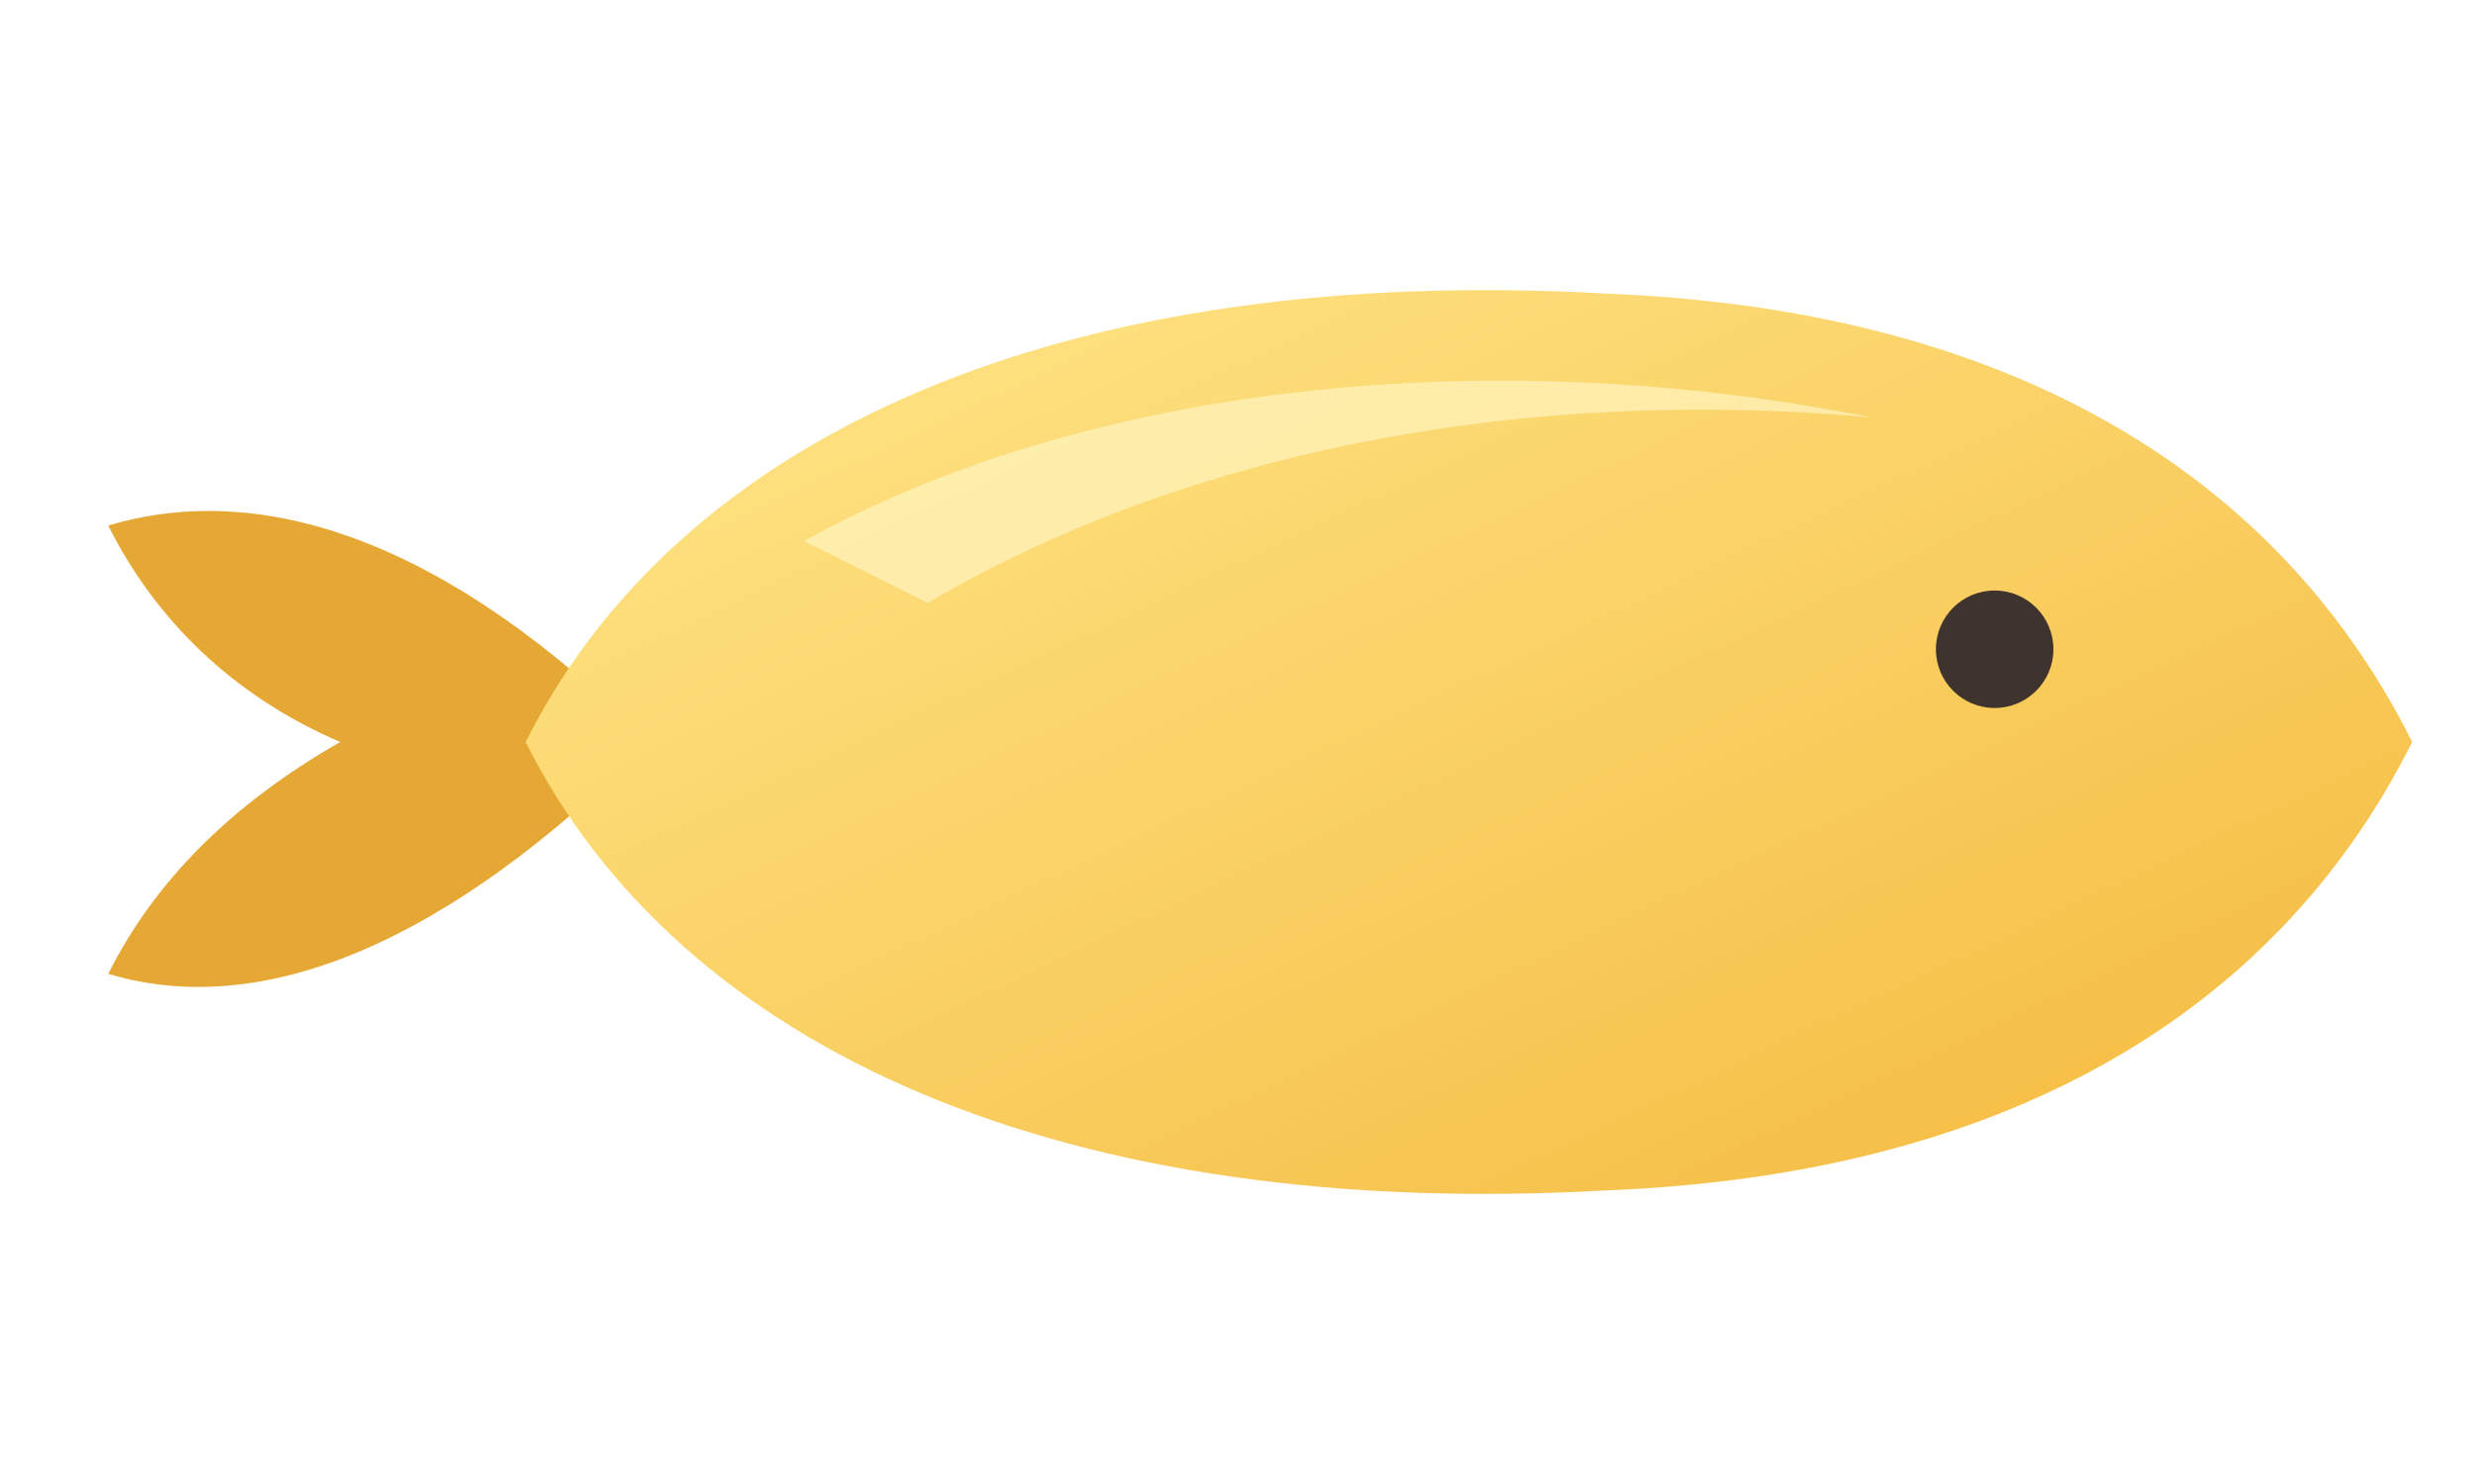
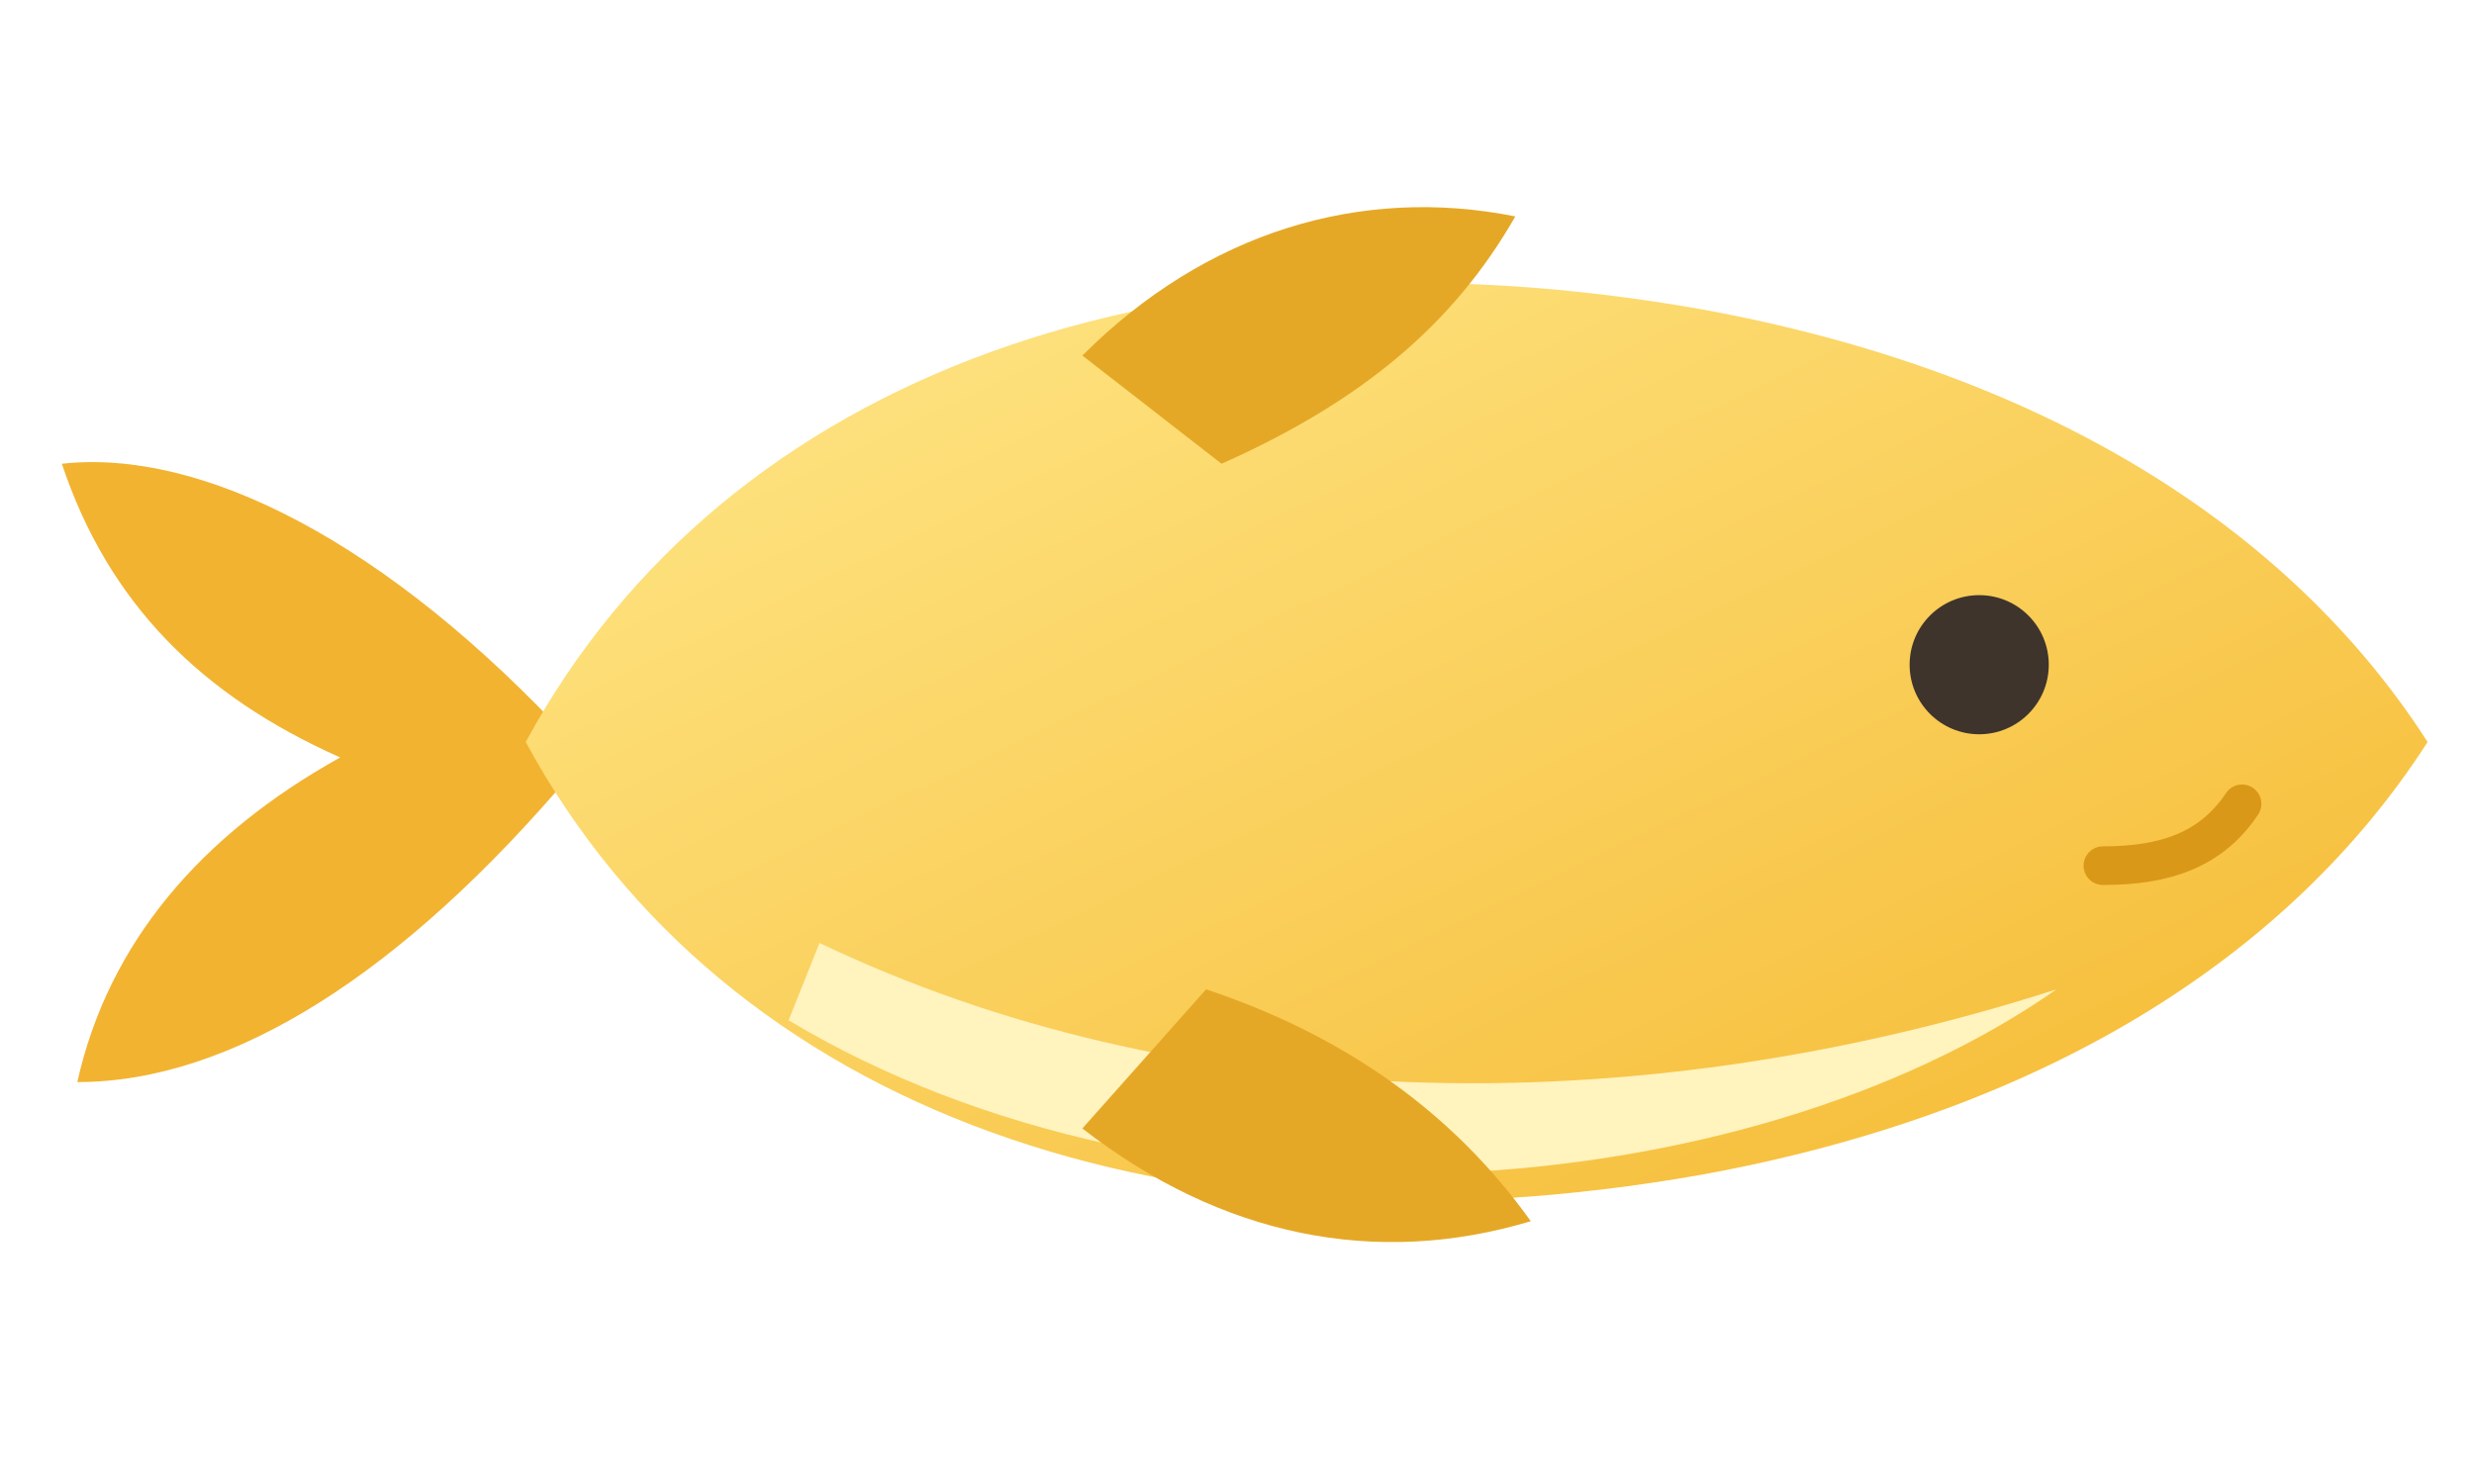
<svg xmlns="http://www.w3.org/2000/svg" viewBox="0 0 160 96" role="img" aria-labelledby="title desc">
  <defs>
    <linearGradient id="body" x1="0" y1="0" x2="1" y2="1">
-       <stop offset="0" stop-color="#FFE78A" />
-       <stop offset="1" stop-color="#F4B93D" />
+       <stop offset="0" stop-color="#FFE88A" />
+       <stop offset="1" stop-color="#F5B82F" />
    </linearGradient>
  </defs>
  <g fill="none" fill-rule="evenodd">
-     <path fill="#E6A834" d="M42 48C29 35 17 31 7 34c3 6 8 11 15 14-7 4-12 9-15 15 10 3 22-2 35-15Z" />
-     <path fill="url(#body)" d="M34 48c10-20 35-31 70-29 25 1 43 11 52 29-9 18-27 28-52 29-35 2-60-9-70-29Z" />
-     <path fill="#FFF4BE" fill-opacity=".72" d="M52 35c18-10 44-13 69-8-22-2-44 2-61 12l-8-4Z" />
-     <circle cx="129" cy="42" r="3.8" fill="#3E342D" />
+     <path fill="#F2B331" d="M37 48C25 35 13 29 4 30c3 9 9 15 18 19C13 54 7 61 5 70c10 0 21-7 32-20v-2Z" />
+     <path fill="url(#body)" d="M34 48c13-24 42-34 76-28 22 4 38 14 47 28-9 14-25 24-47 28-34 6-63-4-76-28Z" />
+     <path fill="#FFF3BE" d="M53 61c23 11 52 12 80 3-20 14-57 17-82 2l2-5Z" />
+     <path fill="#E5A826" d="M70 23c8-8 18-11 28-9-4 7-10 12-19 16l-9-7Zm0 50c9 7 19 9 29 6-5-7-12-12-21-15l-8 9Z" />
+     <circle cx="128" cy="43" r="4.5" fill="#3F342C" />
+     <path stroke="#D99818" stroke-linecap="round" stroke-width="2.5" d="M136 56c4 0 7-1 9-4" />
  </g>
</svg>
